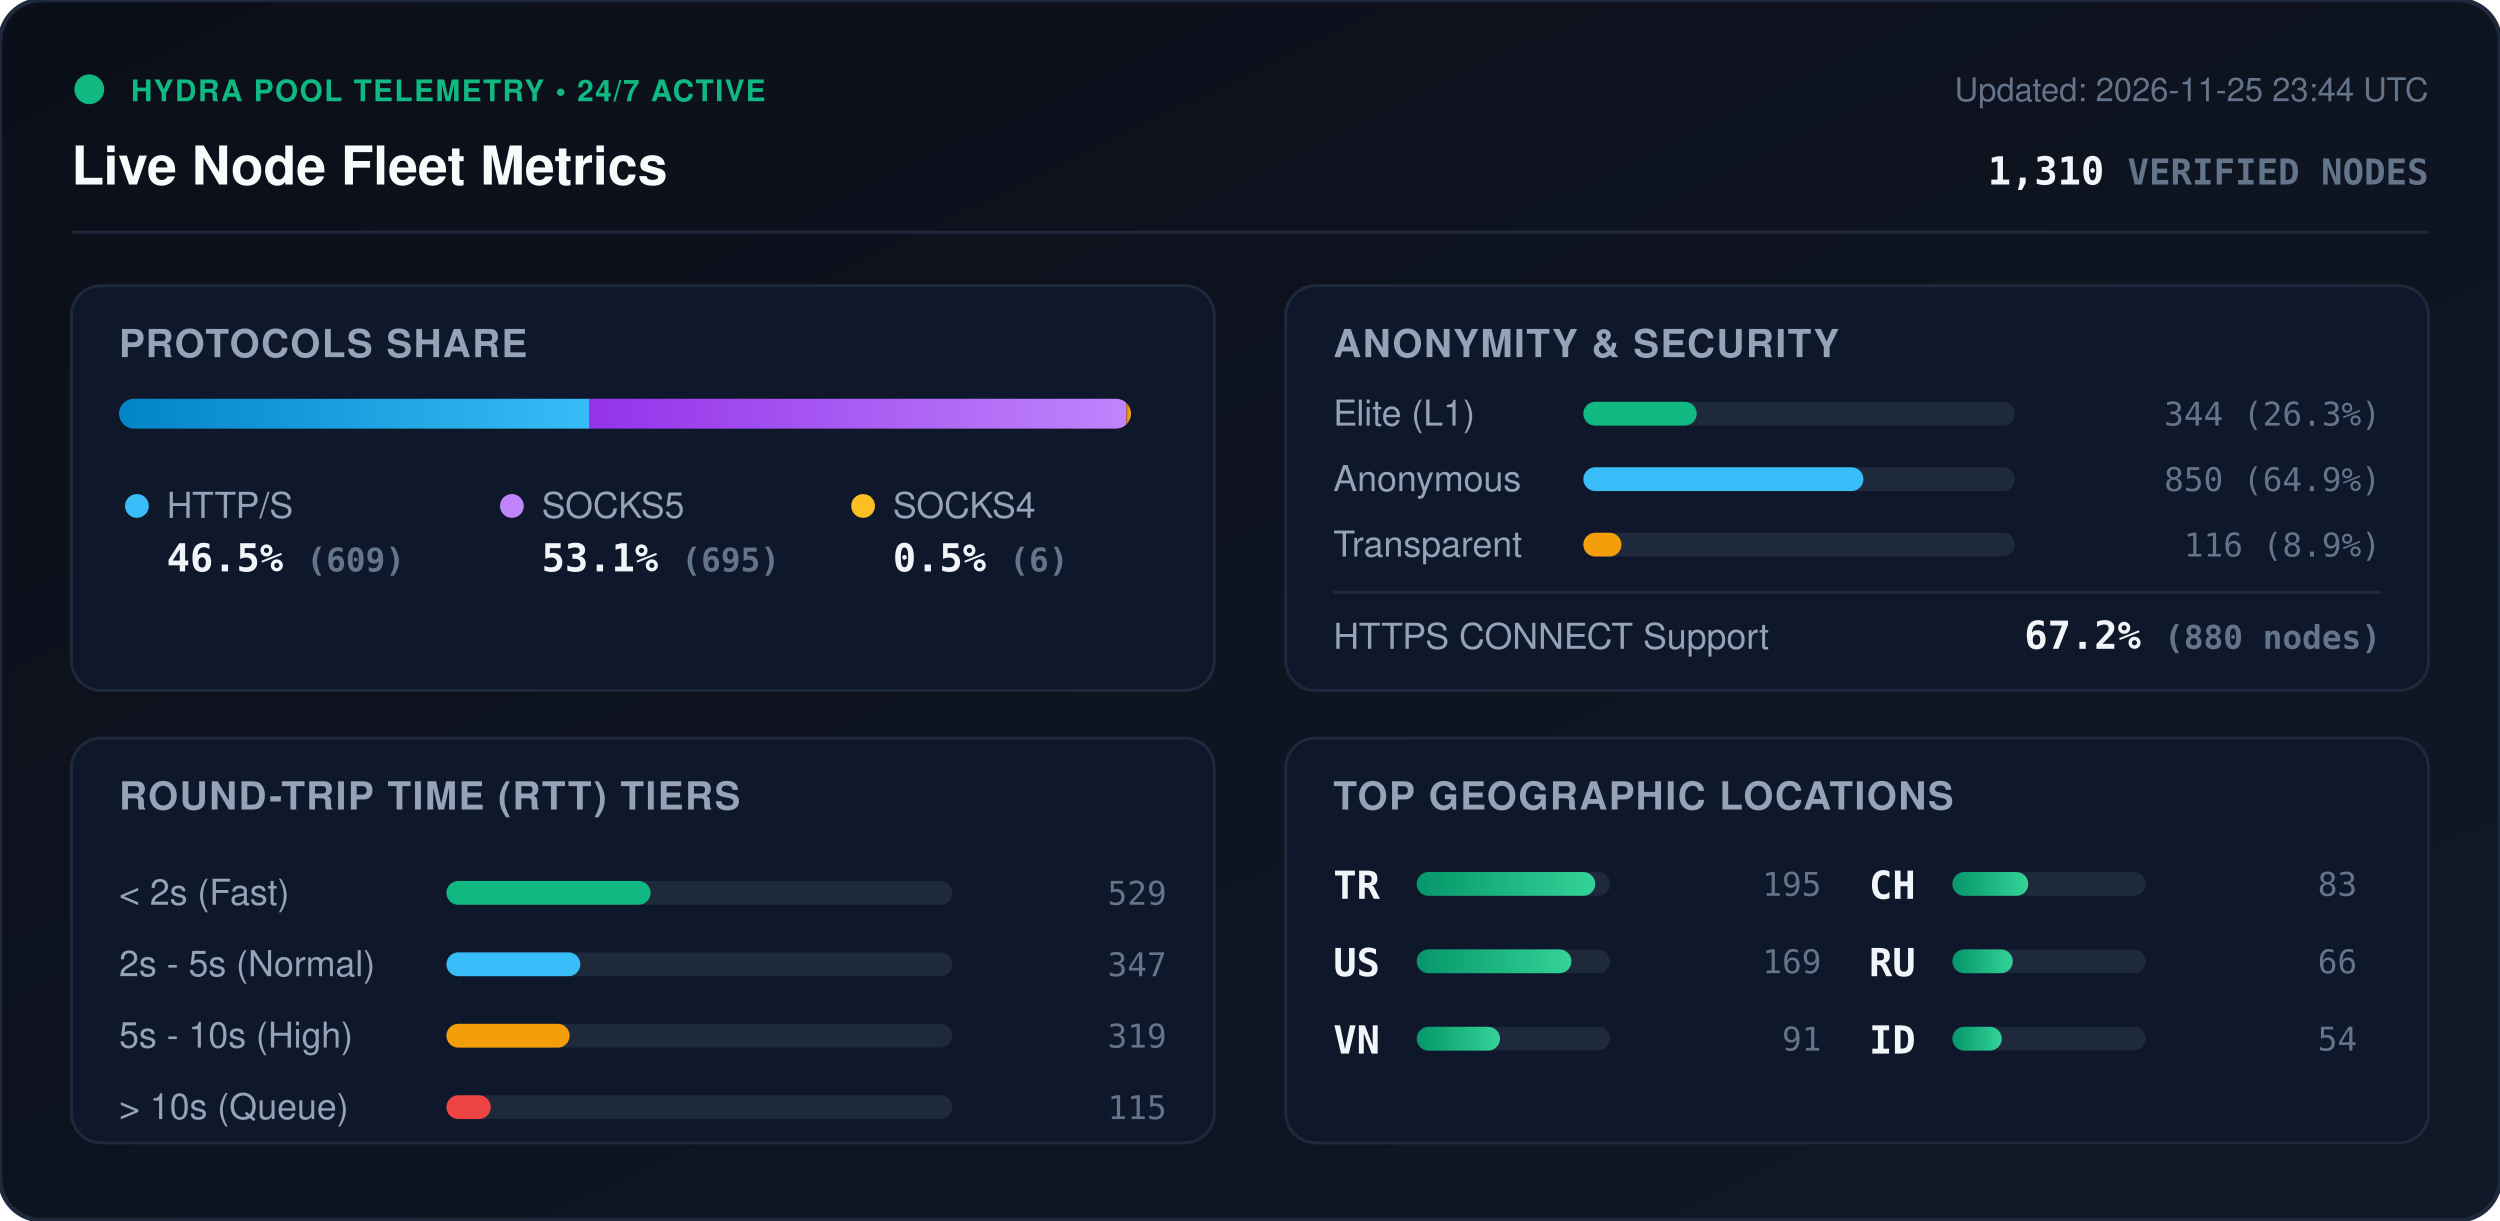
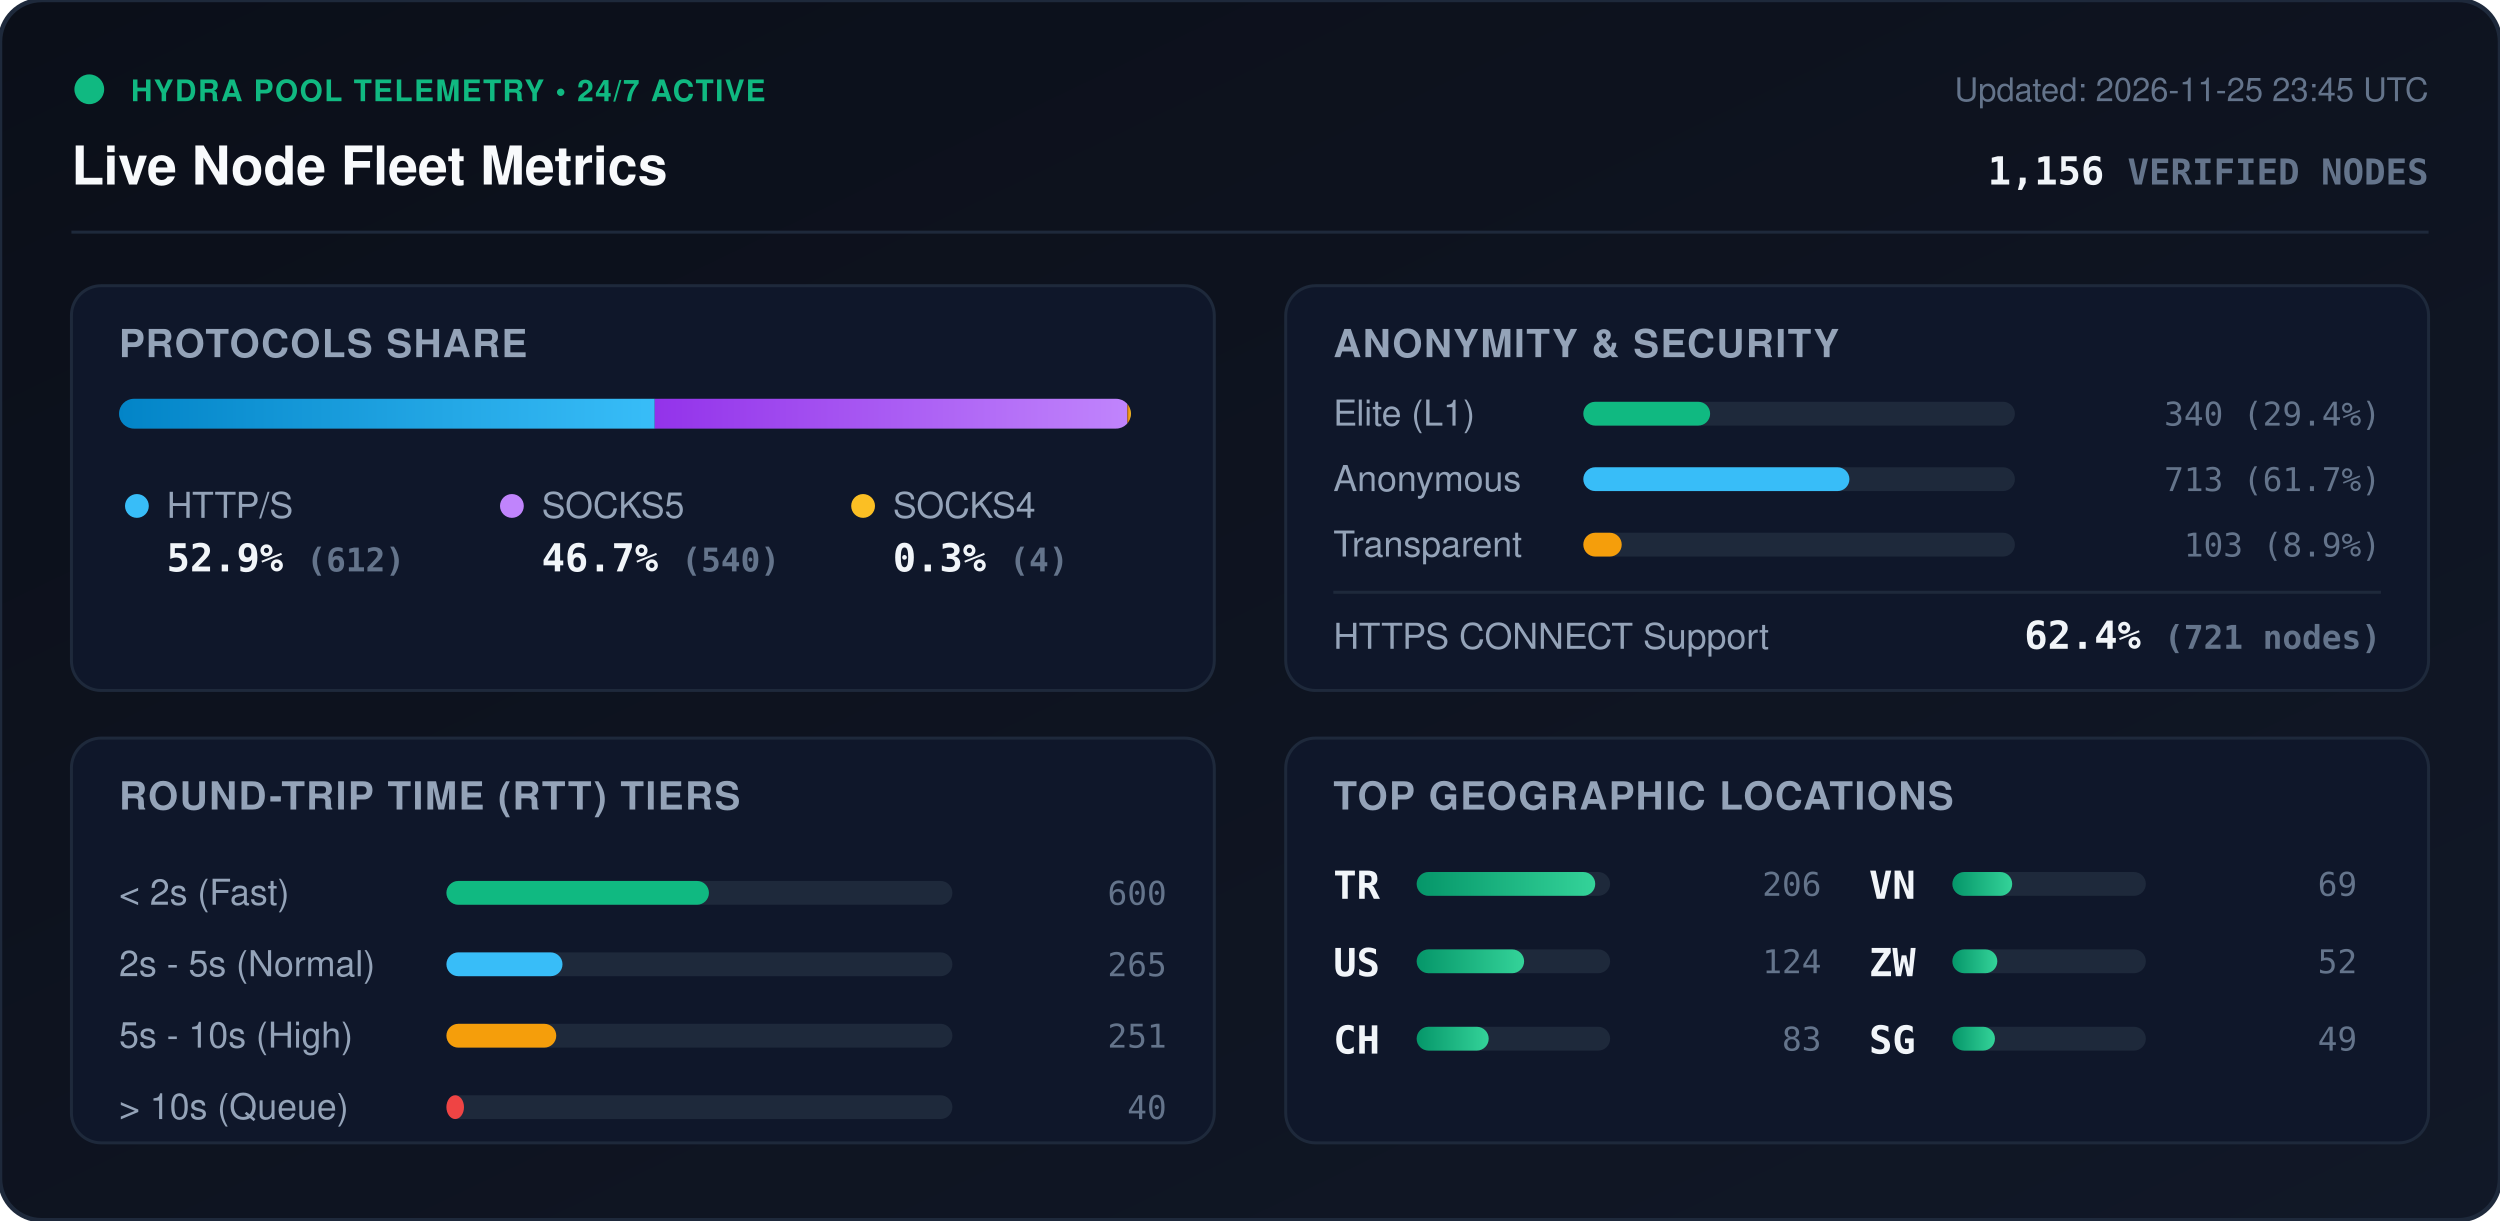
<svg xmlns="http://www.w3.org/2000/svg" viewBox="0 0 840 410" width="840" height="410" style="max-width: 100%; height: auto;">
  <defs>
    <linearGradient id="bg" x1="0%" y1="0%" x2="100%" y2="100%">
      <stop offset="0%" stop-color="#0b0f19" />
      <stop offset="100%" stop-color="#111827" />
    </linearGradient>
    <linearGradient id="bar-http" x1="0%" y1="0%" x2="100%" y2="0%">
      <stop offset="0%" stop-color="#0284c7" />
      <stop offset="100%" stop-color="#38bdf8" />
    </linearGradient>
    <linearGradient id="bar-socks5" x1="0%" y1="0%" x2="100%" y2="0%">
      <stop offset="0%" stop-color="#9333ea" />
      <stop offset="100%" stop-color="#c084fc" />
    </linearGradient>
    <linearGradient id="bar-socks4" x1="0%" y1="0%" x2="100%" y2="0%">
      <stop offset="0%" stop-color="#d97706" />
      <stop offset="100%" stop-color="#fbbf24" />
    </linearGradient>
    <linearGradient id="bar-green" x1="0%" y1="0%" x2="100%" y2="0%">
      <stop offset="0%" stop-color="#059669" />
      <stop offset="100%" stop-color="#34d399" />
    </linearGradient>
    <clipPath id="prog-track-clip">
      <rect width="340.0" height="10" rx="5" />
    </clipPath>
    <style>
      .title { font: 700 18px -apple-system, BlinkMacSystemFont, 'Segoe UI', Helvetica, Arial, sans-serif; fill: #f8fafc; }
      .sub { font: 500 11px -apple-system, BlinkMacSystemFont, 'Segoe UI', Helvetica, Arial, sans-serif; fill: #64748b; }
      .section-hdr { font: 600 13px -apple-system, BlinkMacSystemFont, 'Segoe UI', Helvetica, Arial, sans-serif; fill: #94a3b8; letter-spacing: 0.5px; }
      .metric-val { font: 700 13px -apple-system, BlinkMacSystemFont, 'Segoe UI', Helvetica, Arial, sans-serif; fill: #f1f5f9; }
      .metric-lbl { font: 500 12px -apple-system, BlinkMacSystemFont, 'Segoe UI', Helvetica, Arial, sans-serif; fill: #94a3b8; }
      .badge-txt { font: 700 10px -apple-system, BlinkMacSystemFont, 'Segoe UI', Helvetica, Arial, sans-serif; fill: #10b981; letter-spacing: 0.5px; }
      .mono { font-family: ui-monospace, SFMono-Regular, Menlo, Monaco, Consolas, monospace; }
      .pulse { animation: beacon 2s infinite ease-in-out; }
      @keyframes beacon { 0%, 100% { opacity: 1; } 50% { opacity: 0.35; } }
    </style>
  </defs>
  <rect width="840" height="410" rx="14" fill="url(#bg)" stroke="#1e293b" stroke-width="1.5" />
  <g transform="translate(24, 24)">
    <circle cx="6" cy="6" r="5" fill="#10b981" class="pulse" />
    <text x="20" y="10" class="badge-txt">HYDRA POOL TELEMETRY • 24/7 ACTIVE</text>
    <text x="0" y="38" class="title">Live Node Fleet Metrics</text>
-     <text x="792" y="10" text-anchor="end" class="sub">Updated: 2026-11-25 23:44 UTC</text>
-     <text x="792" y="38" text-anchor="end" class="metric-val mono" fill="#38bdf8">1,310 <tspan font-size="12" fill="#64748b">VERIFIED NODES</tspan>
+     <text x="792" y="10" text-anchor="end" class="sub">Updated: 2026-11-25 23:45 UTC</text>
+     <text x="792" y="38" text-anchor="end" class="metric-val mono" fill="#38bdf8">1,156 <tspan font-size="12" fill="#64748b">VERIFIED NODES</tspan>
    </text>
  </g>
  <line x1="24" y1="78" x2="816" y2="78" stroke="#1e293b" stroke-width="1" />
  <g transform="translate(24, 96)">
    <rect width="384" height="136" rx="10" fill="#0f172a" stroke="#1e293b" />
    <text x="16" y="24" class="section-hdr">PROTOCOLS SHARE</text>
    <g transform="translate(16, 38)">
      <rect width="340.0" height="10" rx="5" fill="#1e293b" />
      <g clip-path="url(#prog-track-clip)">
-         <rect x="0" width="158.1" height="10" fill="url(#bar-http)" />
-         <rect x="158.1" width="180.4" height="10" fill="url(#bar-socks5)" />
-         <rect x="338.5" width="1.6" height="10" fill="url(#bar-socks4)" />
+         <rect x="0" width="180.0" height="10" fill="url(#bar-http)" />
+         <rect x="180.0" width="158.8" height="10" fill="url(#bar-socks5)" />
+         <rect x="338.8" width="1.2" height="10" fill="url(#bar-socks4)" />
      </g>
    </g>
    <g transform="translate(16, 68)">
      <circle cx="6" cy="6" r="4" fill="#38bdf8" />
      <text x="16" y="10" class="metric-lbl">HTTP/S</text>
-       <text x="16" y="28" class="metric-val mono">46.5% <tspan font-size="11" fill="#64748b">(609)</tspan>
+       <text x="16" y="28" class="metric-val mono">52.9% <tspan font-size="11" fill="#64748b">(612)</tspan>
      </text>
      <circle cx="132" cy="6" r="4" fill="#c084fc" />
      <text x="142" y="10" class="metric-lbl">SOCKS5</text>
-       <text x="142" y="28" class="metric-val mono">53.1% <tspan font-size="11" fill="#64748b">(695)</tspan>
+       <text x="142" y="28" class="metric-val mono">46.7% <tspan font-size="11" fill="#64748b">(540)</tspan>
      </text>
      <circle cx="250" cy="6" r="4" fill="#fbbf24" />
      <text x="260" y="10" class="metric-lbl">SOCKS4</text>
-       <text x="260" y="28" class="metric-val mono">0.5% <tspan font-size="11" fill="#64748b">(6)</tspan>
+       <text x="260" y="28" class="metric-val mono">0.3% <tspan font-size="11" fill="#64748b">(4)</tspan>
      </text>
    </g>
  </g>
  <g transform="translate(432, 96)">
    <rect width="384" height="136" rx="10" fill="#0f172a" stroke="#1e293b" />
    <text x="16" y="24" class="section-hdr">ANONYMITY &amp; SECURITY</text>
    <text x="16" y="47" class="metric-lbl">Elite (L1)</text>
    <rect x="100" y="39" width="145.0" height="8" rx="4" fill="#1e293b" />
-     <rect x="100" y="39" width="38.1" height="8" rx="4" fill="#10b981" />
-     <text x="368" y="47" text-anchor="end" class="mono sub" fill="#e2e8f0">344 (26.3%)</text>
+     <rect x="100" y="39" width="42.6" height="8" rx="4" fill="#10b981" />
+     <text x="368" y="47" text-anchor="end" class="mono sub" fill="#e2e8f0">340 (29.4%)</text>
    <text x="16" y="69" class="metric-lbl">Anonymous</text>
    <rect x="100" y="61" width="145.0" height="8" rx="4" fill="#1e293b" />
-     <rect x="100" y="61" width="94.1" height="8" rx="4" fill="#38bdf8" />
-     <text x="368" y="69" text-anchor="end" class="mono sub" fill="#e2e8f0">850 (64.9%)</text>
+     <rect x="100" y="61" width="89.4" height="8" rx="4" fill="#38bdf8" />
+     <text x="368" y="69" text-anchor="end" class="mono sub" fill="#e2e8f0">713 (61.7%)</text>
    <text x="16" y="91" class="metric-lbl">Transparent</text>
    <rect x="100" y="83" width="145.0" height="8" rx="4" fill="#1e293b" />
-     <rect x="100" y="83" width="12.8" height="8" rx="4" fill="#f59e0b" />
-     <text x="368" y="91" text-anchor="end" class="mono sub" fill="#e2e8f0">116 (8.9%)</text>
+     <rect x="100" y="83" width="12.9" height="8" rx="4" fill="#f59e0b" />
+     <text x="368" y="91" text-anchor="end" class="mono sub" fill="#e2e8f0">103 (8.9%)</text>
    <line x1="16" y1="103" x2="368" y2="103" stroke="#1e293b" stroke-width="1" />
    <text x="16" y="122" class="metric-lbl">HTTPS CONNECT Support</text>
-     <text x="368" y="122" text-anchor="end" class="metric-val mono" fill="#34d399">67.2% <tspan font-size="11" fill="#64748b">(880 nodes)</tspan>
+     <text x="368" y="122" text-anchor="end" class="metric-val mono" fill="#34d399">62.4% <tspan font-size="11" fill="#64748b">(721 nodes)</tspan>
    </text>
  </g>
  <g transform="translate(24, 248)">
    <rect width="384" height="136" rx="10" fill="#0f172a" stroke="#1e293b" />
    <text x="16" y="24" class="section-hdr">ROUND-TRIP TIME (RTT) TIERS</text>
    <g transform="translate(16, 42)">
      <text x="0" y="14" class="metric-lbl">&lt; 2s (Fast)</text>
      <rect x="110" y="6" width="170" height="8" rx="4" fill="#1e293b" />
-       <rect x="110" y="6" width="68.6" height="8" rx="4" fill="#10b981" />
-       <text x="352" y="14" text-anchor="end" class="mono sub">529</text>
+       <rect x="110" y="6" width="88.2" height="8" rx="4" fill="#10b981" />
+       <text x="352" y="14" text-anchor="end" class="mono sub">600</text>
      <text x="0" y="38" class="metric-lbl">2s - 5s (Normal)</text>
      <rect x="110" y="30" width="170" height="8" rx="4" fill="#1e293b" />
-       <rect x="110" y="30" width="45.0" height="8" rx="4" fill="#38bdf8" />
-       <text x="352" y="38" text-anchor="end" class="mono sub">347</text>
+       <rect x="110" y="30" width="39.0" height="8" rx="4" fill="#38bdf8" />
+       <text x="352" y="38" text-anchor="end" class="mono sub">265</text>
      <text x="0" y="62" class="metric-lbl">5s - 10s (High)</text>
      <rect x="110" y="54" width="170" height="8" rx="4" fill="#1e293b" />
-       <rect x="110" y="54" width="41.4" height="8" rx="4" fill="#f59e0b" />
-       <text x="352" y="62" text-anchor="end" class="mono sub">319</text>
+       <rect x="110" y="54" width="36.9" height="8" rx="4" fill="#f59e0b" />
+       <text x="352" y="62" text-anchor="end" class="mono sub">251</text>
      <text x="0" y="86" class="metric-lbl">&gt; 10s (Queue)</text>
      <rect x="110" y="78" width="170" height="8" rx="4" fill="#1e293b" />
-       <rect x="110" y="78" width="14.9" height="8" rx="4" fill="#ef4444" />
-       <text x="352" y="86" text-anchor="end" class="mono sub">115</text>
+       <rect x="110" y="78" width="5.9" height="8" rx="4" fill="#ef4444" />
+       <text x="352" y="86" text-anchor="end" class="mono sub">40</text>
    </g>
  </g>
  <g transform="translate(432, 248)">
    <rect width="384" height="136" rx="10" fill="#0f172a" stroke="#1e293b" />
    <text x="16" y="24" class="section-hdr">TOP GEOGRAPHIC LOCATIONS</text>
    <g transform="translate(16, 42)">
      <g transform="translate(0, 0)">
        <text x="0" y="12" class="mono metric-val" font-size="12">TR</text>
        <rect x="28" y="3" width="65" height="8" rx="4" fill="#1e293b" />
        <rect x="28" y="3" width="60.0" height="8" rx="4" fill="url(#bar-green)" />
-         <text x="164" y="11" text-anchor="end" class="mono sub">195</text>
+         <text x="164" y="11" text-anchor="end" class="mono sub">206</text>
      </g>
      <g transform="translate(0, 26)">
        <text x="0" y="12" class="mono metric-val" font-size="12">US</text>
        <rect x="28" y="3" width="65" height="8" rx="4" fill="#1e293b" />
-         <rect x="28" y="3" width="52.0" height="8" rx="4" fill="url(#bar-green)" />
-         <text x="164" y="11" text-anchor="end" class="mono sub">169</text>
+         <rect x="28" y="3" width="36.1" height="8" rx="4" fill="url(#bar-green)" />
+         <text x="164" y="11" text-anchor="end" class="mono sub">124</text>
      </g>
      <g transform="translate(0, 52)">
+         <text x="0" y="12" class="mono metric-val" font-size="12">CH</text>
+         <rect x="28" y="3" width="65" height="8" rx="4" fill="#1e293b" />
+         <rect x="28" y="3" width="24.2" height="8" rx="4" fill="url(#bar-green)" />
+         <text x="164" y="11" text-anchor="end" class="mono sub">83</text>
+       </g>
+       <g transform="translate(180, 0)">
        <text x="0" y="12" class="mono metric-val" font-size="12">VN</text>
        <rect x="28" y="3" width="65" height="8" rx="4" fill="#1e293b" />
-         <rect x="28" y="3" width="28.0" height="8" rx="4" fill="url(#bar-green)" />
-         <text x="164" y="11" text-anchor="end" class="mono sub">91</text>
-       </g>
-       <g transform="translate(180, 0)">
-         <text x="0" y="12" class="mono metric-val" font-size="12">CH</text>
-         <rect x="28" y="3" width="65" height="8" rx="4" fill="#1e293b" />
-         <rect x="28" y="3" width="25.5" height="8" rx="4" fill="url(#bar-green)" />
-         <text x="164" y="11" text-anchor="end" class="mono sub">83</text>
+         <rect x="28" y="3" width="20.1" height="8" rx="4" fill="url(#bar-green)" />
+         <text x="164" y="11" text-anchor="end" class="mono sub">69</text>
      </g>
      <g transform="translate(180, 26)">
-         <text x="0" y="12" class="mono metric-val" font-size="12">RU</text>
+         <text x="0" y="12" class="mono metric-val" font-size="12">ZW</text>
        <rect x="28" y="3" width="65" height="8" rx="4" fill="#1e293b" />
-         <rect x="28" y="3" width="20.3" height="8" rx="4" fill="url(#bar-green)" />
-         <text x="164" y="11" text-anchor="end" class="mono sub">66</text>
+         <rect x="28" y="3" width="15.1" height="8" rx="4" fill="url(#bar-green)" />
+         <text x="164" y="11" text-anchor="end" class="mono sub">52</text>
      </g>
      <g transform="translate(180, 52)">
-         <text x="0" y="12" class="mono metric-val" font-size="12">ID</text>
+         <text x="0" y="12" class="mono metric-val" font-size="12">SG</text>
        <rect x="28" y="3" width="65" height="8" rx="4" fill="#1e293b" />
-         <rect x="28" y="3" width="16.6" height="8" rx="4" fill="url(#bar-green)" />
-         <text x="164" y="11" text-anchor="end" class="mono sub">54</text>
+         <rect x="28" y="3" width="14.3" height="8" rx="4" fill="url(#bar-green)" />
+         <text x="164" y="11" text-anchor="end" class="mono sub">49</text>
      </g>
    </g>
  </g>
</svg>
